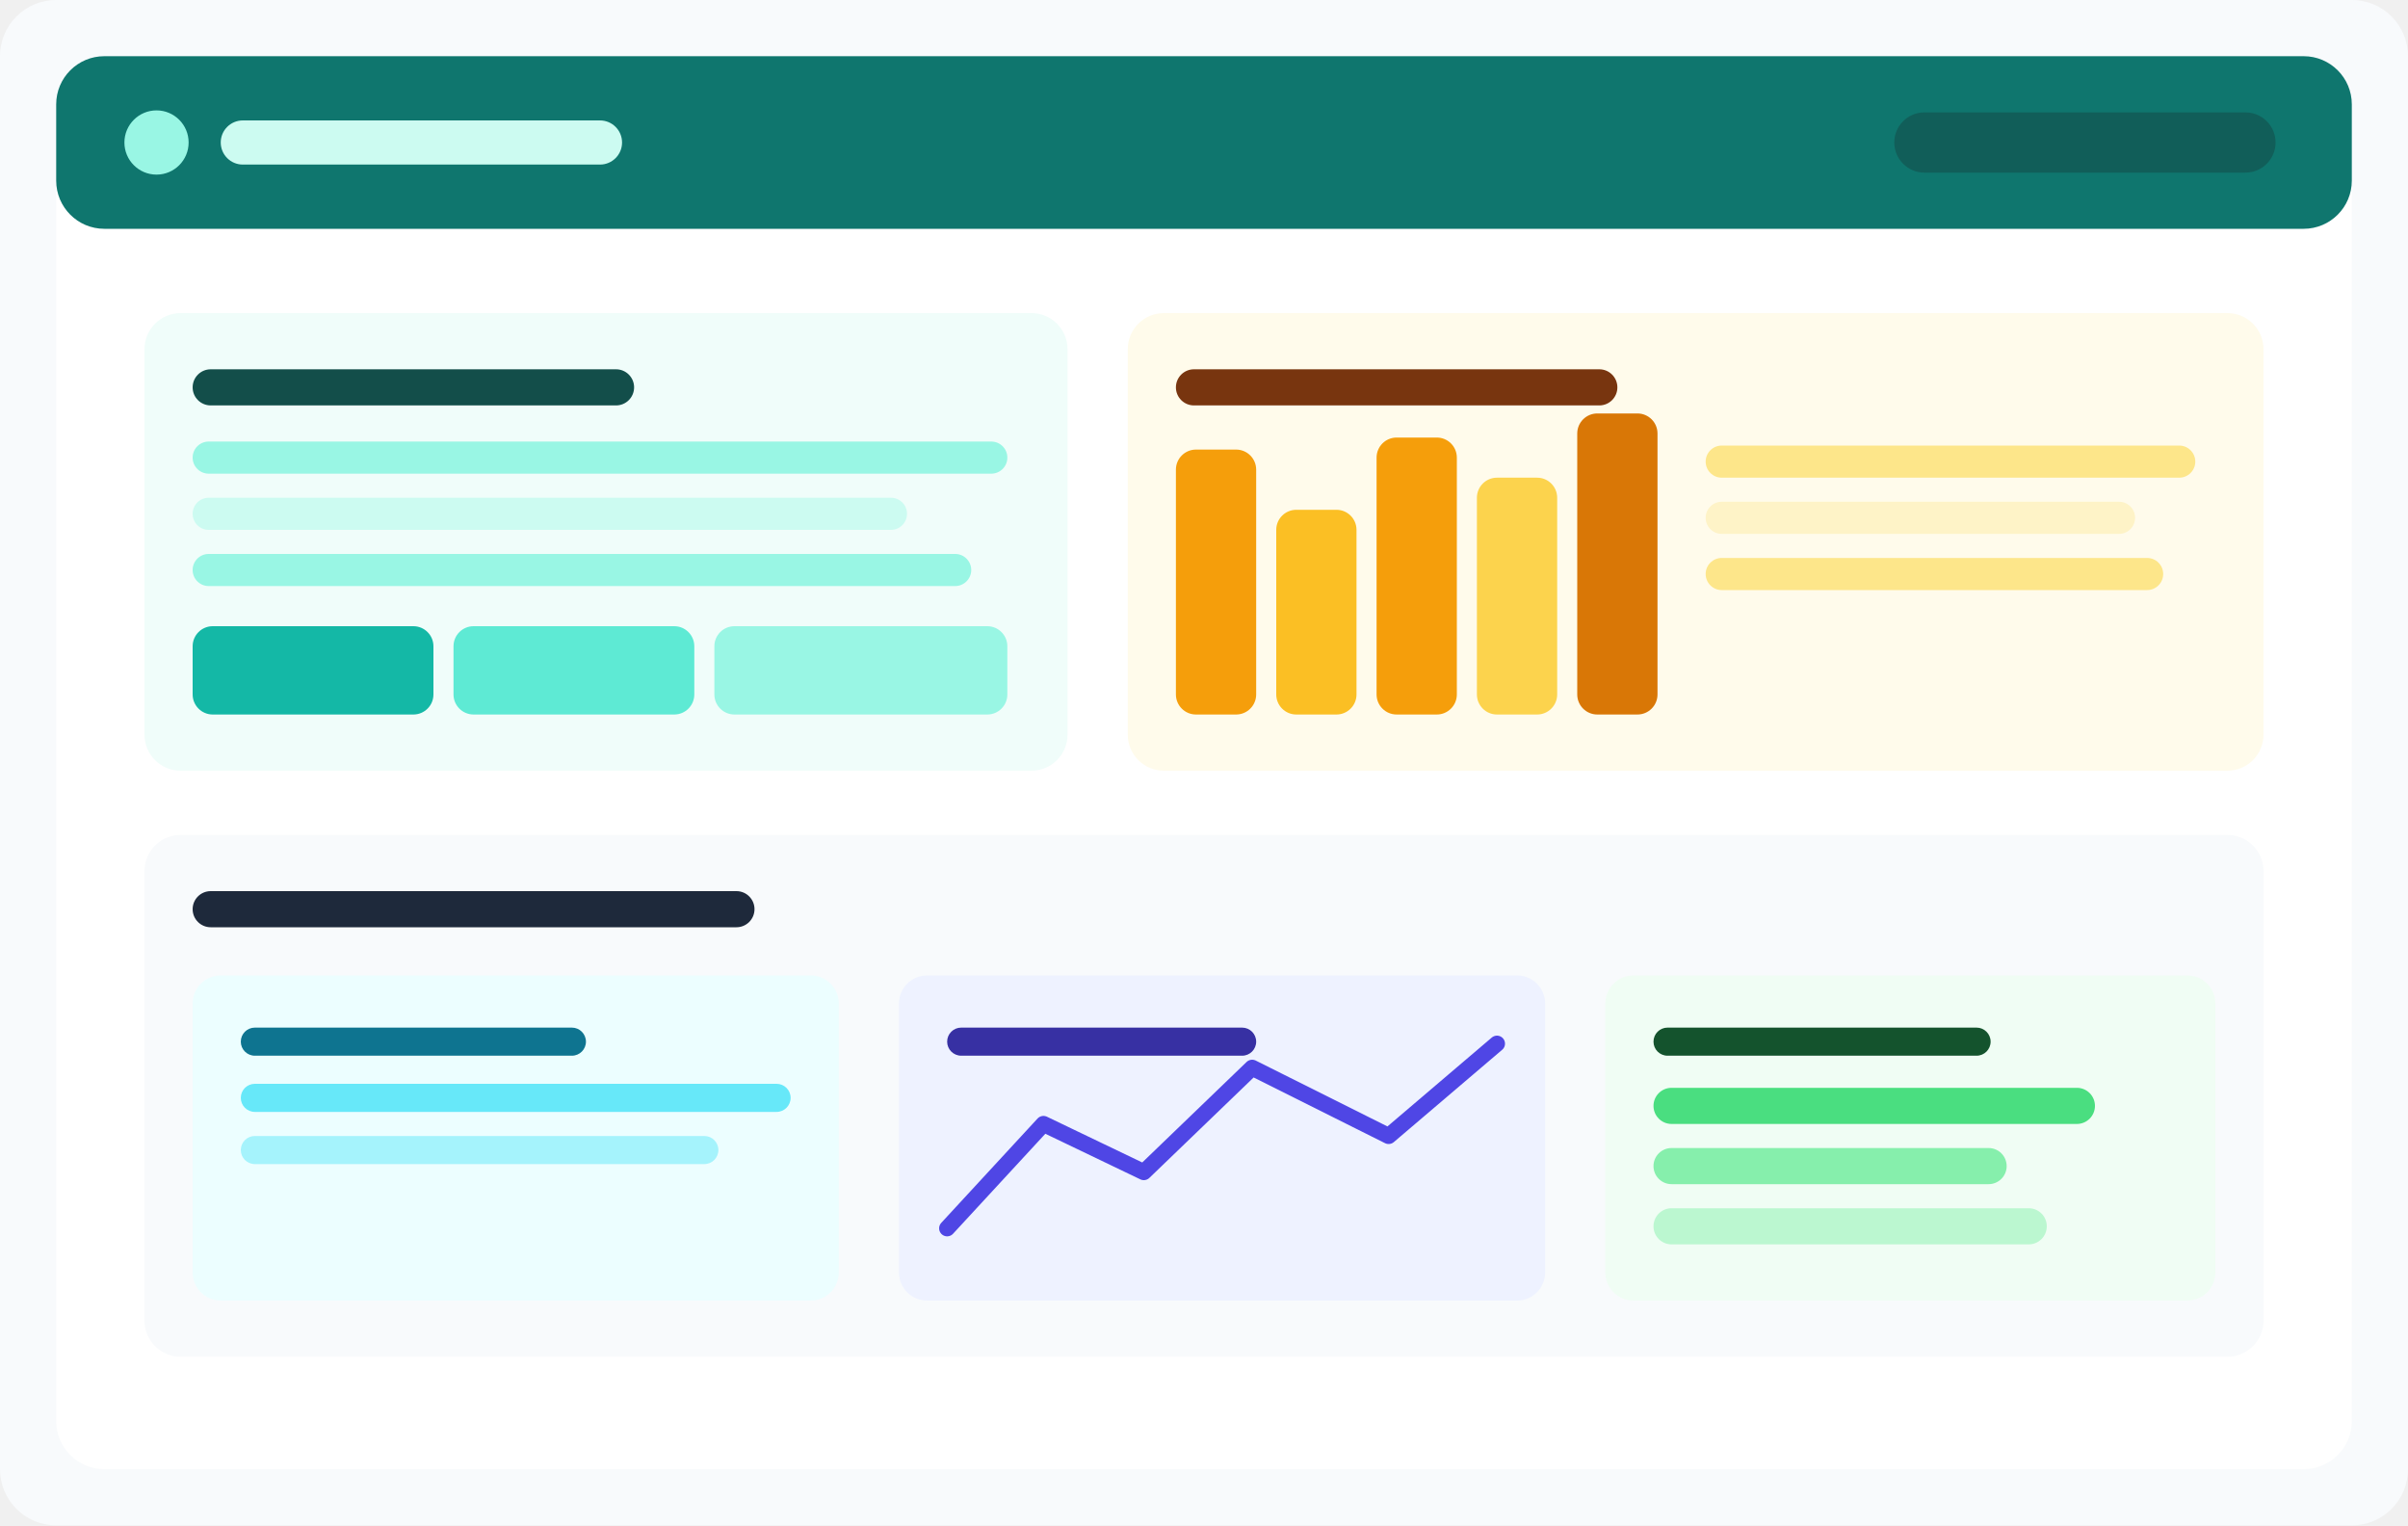
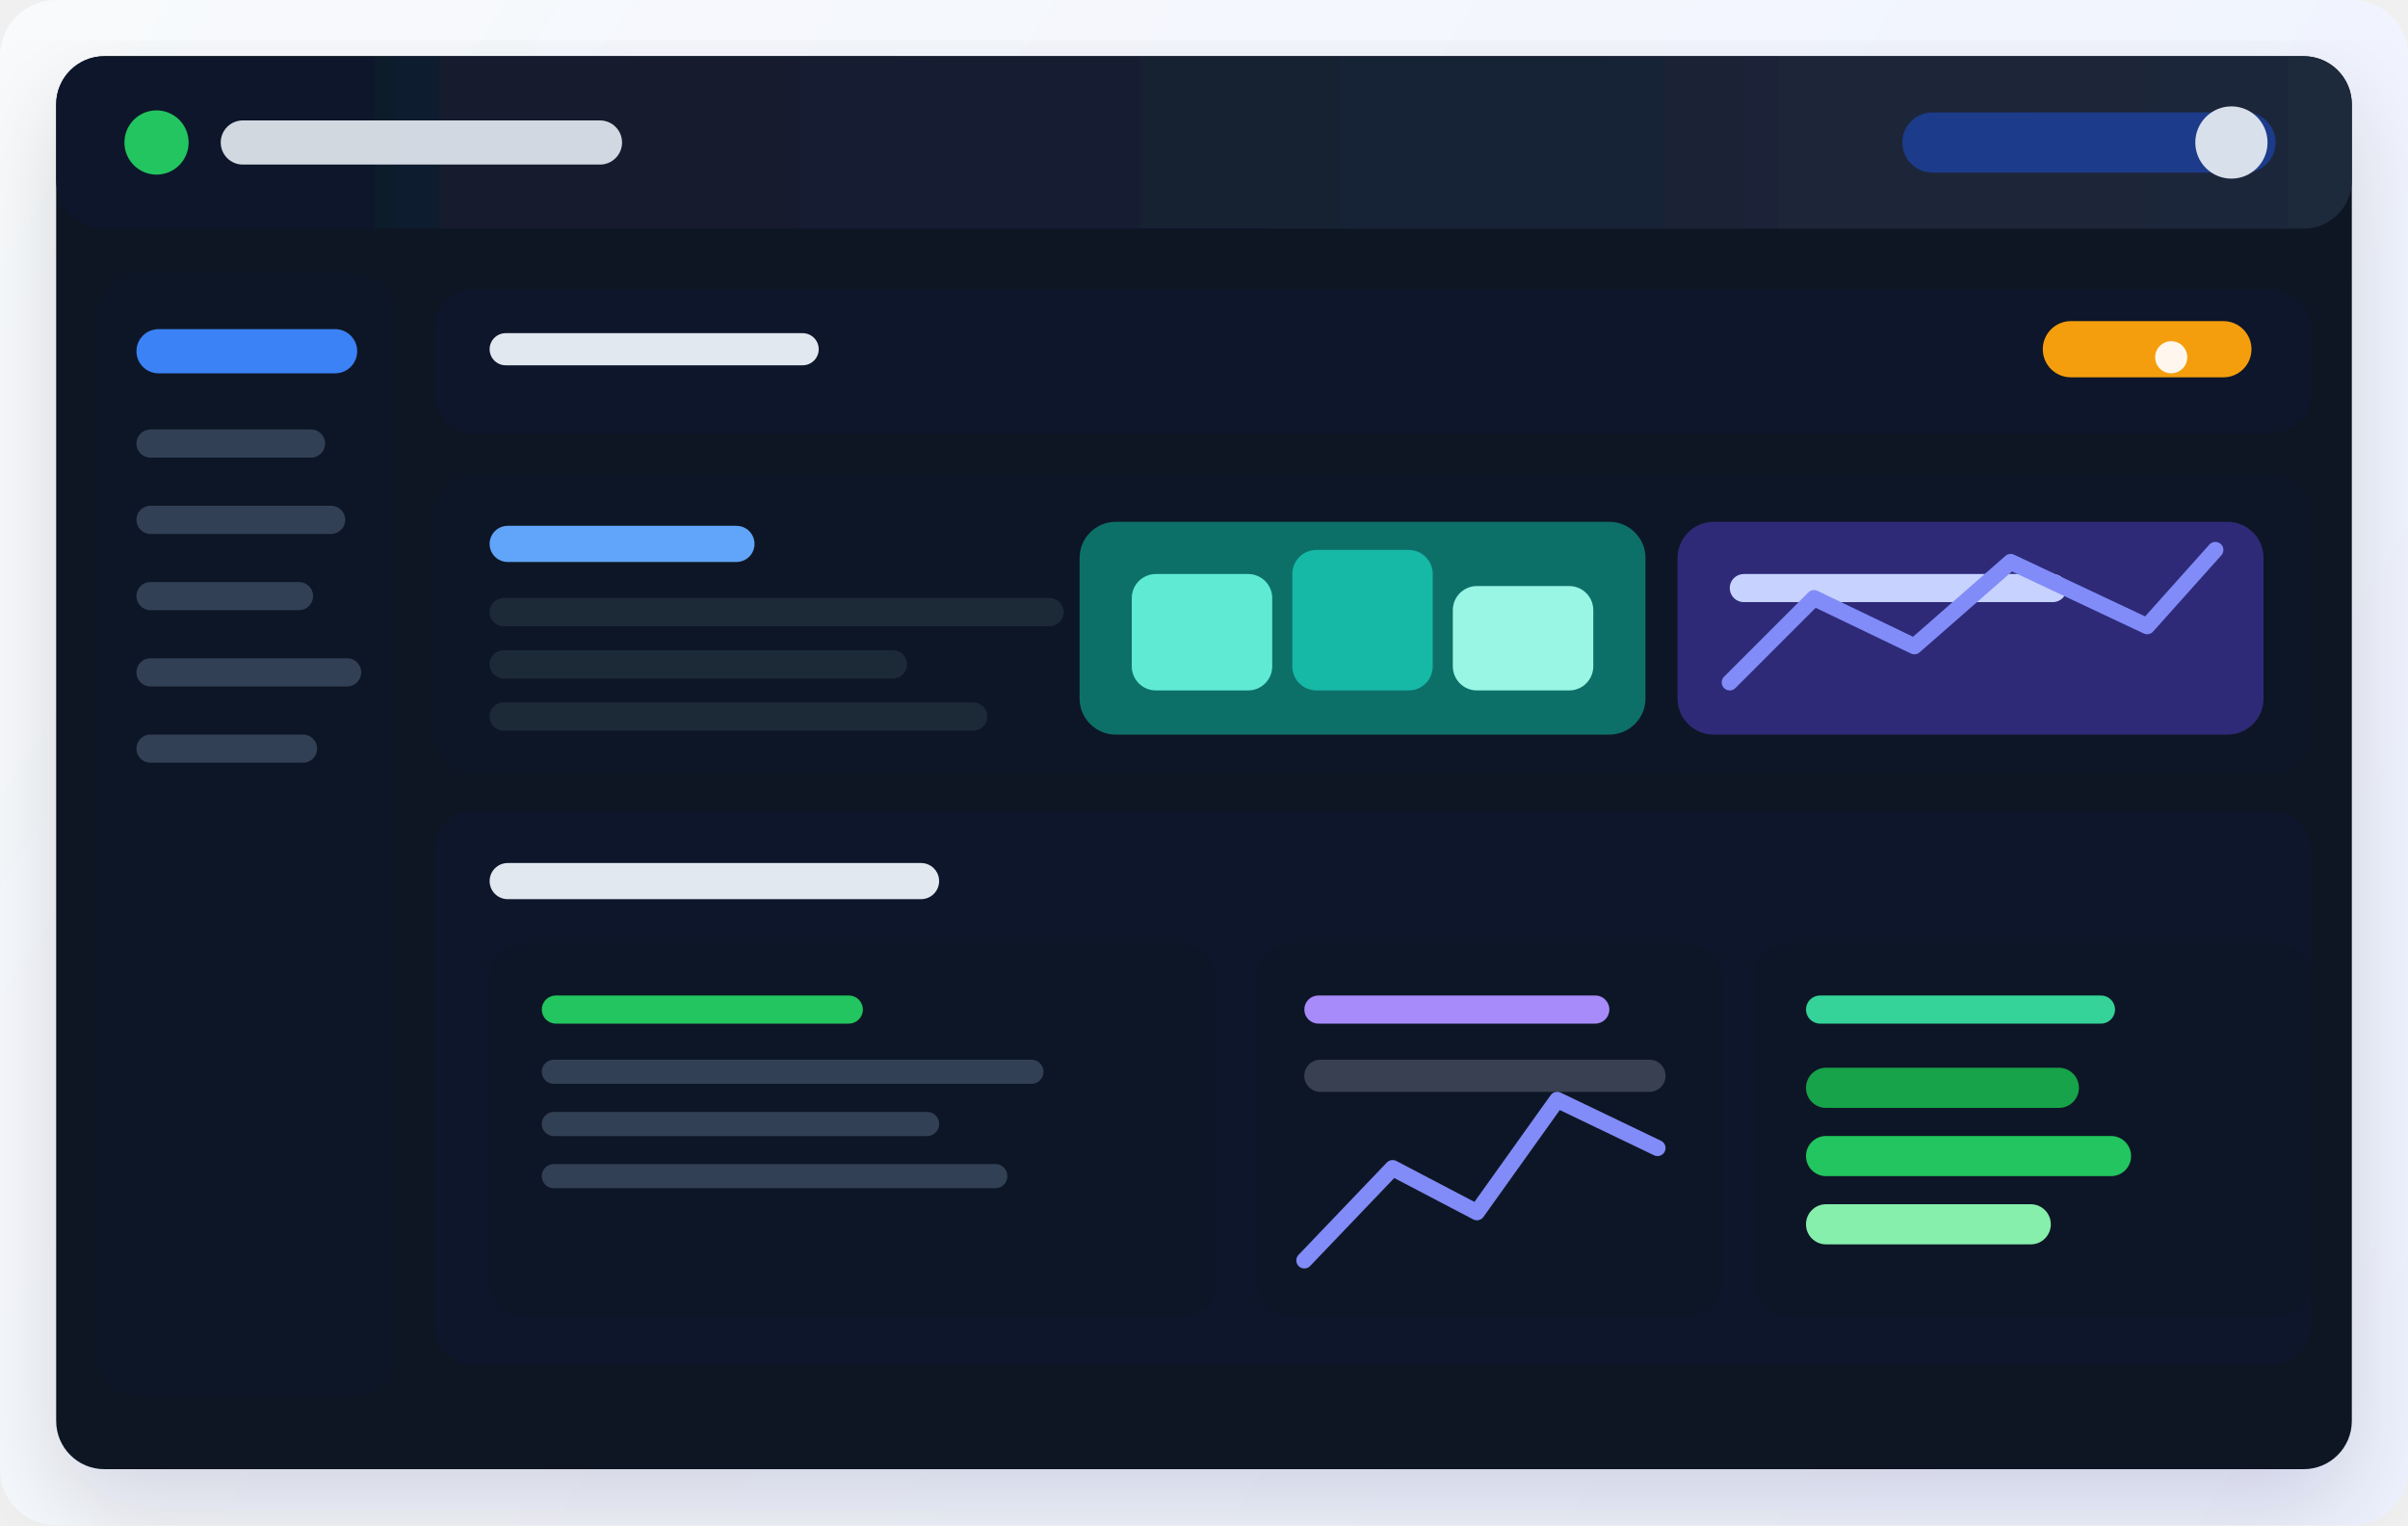
<svg xmlns="http://www.w3.org/2000/svg" width="1200" height="760" viewBox="0 0 1200 760" fill="none">
-   <rect width="1200" height="760" rx="28" fill="#F8FAFC" />
-   <rect x="28" y="28" width="1144" height="704" rx="24" fill="white" />
-   <rect x="28" y="28" width="1144" height="86" rx="24" fill="#0F766E" />
-   <circle cx="78" cy="71" r="16" fill="#99F6E4" />
-   <rect x="110" y="60" width="200" height="22" rx="11" fill="#CCFBF1" />
-   <rect x="944" y="56" width="190" height="30" rx="15" fill="#115E59" />
-   <rect x="72" y="156" width="460" height="228" rx="18" fill="#F0FDFA" />
-   <rect x="96" y="184" width="220" height="18" rx="9" fill="#134E4A" />
-   <rect x="96" y="220" width="406" height="16" rx="8" fill="#99F6E4" />
-   <rect x="96" y="248" width="356" height="16" rx="8" fill="#CCFBF1" />
-   <rect x="96" y="276" width="388" height="16" rx="8" fill="#99F6E4" />
-   <rect x="96" y="312" width="120" height="44" rx="10" fill="#14B8A6" />
-   <rect x="226" y="312" width="120" height="44" rx="10" fill="#5EEAD4" />
-   <rect x="356" y="312" width="146" height="44" rx="10" fill="#99F6E4" />
-   <rect x="562" y="156" width="566" height="228" rx="18" fill="#FFFBEB" />
-   <rect x="586" y="184" width="220" height="18" rx="9" fill="#78350F" />
-   <rect x="586" y="224" width="40" height="132" rx="10" fill="#F59E0B" />
-   <rect x="636" y="254" width="40" height="102" rx="10" fill="#FBBF24" />
-   <rect x="686" y="218" width="40" height="138" rx="10" fill="#F59E0B" />
-   <rect x="736" y="238" width="40" height="118" rx="10" fill="#FCD34D" />
-   <rect x="786" y="206" width="40" height="150" rx="10" fill="#D97706" />
-   <rect x="850" y="222" width="244" height="16" rx="8" fill="#FDE68A" />
-   <rect x="850" y="250" width="214" height="16" rx="8" fill="#FEF3C7" />
-   <rect x="850" y="278" width="228" height="16" rx="8" fill="#FDE68A" />
-   <rect x="72" y="416" width="1056" height="260" rx="18" fill="#F8FAFC" />
-   <rect x="96" y="444" width="280" height="18" rx="9" fill="#1E293B" />
-   <rect x="96" y="486" width="322" height="162" rx="14" fill="#ECFEFF" />
-   <rect x="120" y="512" width="172" height="14" rx="7" fill="#0E7490" />
-   <rect x="120" y="540" width="274" height="14" rx="7" fill="#67E8F9" />
-   <rect x="120" y="566" width="238" height="14" rx="7" fill="#A5F3FC" />
-   <rect x="448" y="486" width="322" height="162" rx="14" fill="#EEF2FF" />
-   <rect x="472" y="512" width="154" height="14" rx="7" fill="#3730A3" />
-   <path d="M472 612 L520 560 L570 584 L624 532 L692 566 L746 520" stroke="#4F46E5" stroke-width="8" stroke-linecap="round" stroke-linejoin="round" />
-   <rect x="800" y="486" width="304" height="162" rx="14" fill="#F0FDF4" />
-   <rect x="824" y="512" width="168" height="14" rx="7" fill="#14532D" />
-   <rect x="824" y="542" width="220" height="18" rx="9" fill="#4ADE80" />
-   <rect x="824" y="572" width="176" height="18" rx="9" fill="#86EFAC" />
-   <rect x="824" y="602" width="196" height="18" rx="9" fill="#BBF7D0" />
+   <defs>
+     <linearGradient id="bg" x1="0" y1="0" x2="1200" y2="760" gradientUnits="userSpaceOnUse">
+       <stop stop-color="#F8FAFC" />
+       <stop offset="1" stop-color="#EEF2FF" />
+     </linearGradient>
+     <linearGradient id="topbar" x1="28" y1="28" x2="1172" y2="28" gradientUnits="userSpaceOnUse">
+       <stop stop-color="#0F172A" />
+       <stop offset="1" stop-color="#1E293B" />
+     </linearGradient>
+     <linearGradient id="accent" x1="72" y1="156" x2="1128" y2="384" gradientUnits="userSpaceOnUse">
+       <stop stop-color="#14B8A6" />
+       <stop offset="1" stop-color="#2563EB" />
+     </linearGradient>
+     <filter id="shadow" x="0" y="0" width="1200" height="760" filterUnits="userSpaceOnUse">
+       <feDropShadow dx="0" dy="20" stdDeviation="24" flood-color="#0F172A" flood-opacity="0.14" />
+     </filter>
+   </defs>
+   <rect width="1200" height="760" rx="28" fill="url(#bg)" />
+   <g filter="url(#shadow)">
+     <rect x="28" y="28" width="1144" height="704" rx="24" fill="#0B1220" />
+     <rect x="28" y="28" width="1144" height="86" rx="24" fill="url(#topbar)" />
+     <circle cx="78" cy="71" r="16" fill="#22C55E" />
+     <rect x="110" y="60" width="200" height="22" rx="11" fill="#E2E8F0" opacity="0.92" />
+     <rect x="948" y="56" width="186" height="30" rx="15" fill="#1E3A8A" />
+     <circle cx="1112" cy="71" r="18" fill="#E2E8F0" opacity="0.95" />
+     <rect x="48" y="136" width="150" height="560" rx="22" fill="#111827" />
+     <rect x="68" y="164" width="110" height="22" rx="11" fill="#3B82F6" />
+     <rect x="68" y="214" width="94" height="14" rx="7" fill="#334155" />
+     <rect x="68" y="252" width="104" height="14" rx="7" fill="#334155" />
+     <rect x="68" y="290" width="88" height="14" rx="7" fill="#334155" />
+     <rect x="68" y="328" width="112" height="14" rx="7" fill="#334155" />
+     <rect x="68" y="366" width="90" height="14" rx="7" fill="#334155" />
+     <rect x="216" y="144" width="936" height="72" rx="20" fill="#0F172A" />
+     <rect x="244" y="166" width="164" height="16" rx="8" fill="#E2E8F0" />
+     <rect x="1018" y="160" width="104" height="28" rx="14" fill="#F59E0B" />
+     <circle cx="1082" cy="178" r="8" fill="#FFF7ED" />
+     <rect x="216" y="236" width="936" height="150" rx="20" fill="#111827" />
+     <rect x="244" y="262" width="132" height="18" rx="9" fill="#60A5FA" />
+     <rect x="244" y="298" width="286" height="14" rx="7" fill="#1F2937" />
+     <rect x="244" y="324" width="208" height="14" rx="7" fill="#1F2937" />
+     <rect x="244" y="350" width="248" height="14" rx="7" fill="#1F2937" />
+     <rect x="538" y="260" width="282" height="106" rx="18" fill="#0F766E" opacity="0.92" />
+     <rect x="564" y="286" width="70" height="58" rx="12" fill="#5EEAD4" />
+     <rect x="644" y="274" width="70" height="70" rx="12" fill="#14B8A6" />
+     <rect x="724" y="292" width="70" height="52" rx="12" fill="#99F6E4" />
+     <rect x="836" y="260" width="292" height="106" rx="18" fill="#312E81" opacity="0.9" />
+     <rect x="862" y="286" width="168" height="14" rx="7" fill="#C7D2FE" />
+     <path d="M862 340 L904 298 L954 322 L1002 280 L1070 312 L1104 274" stroke="#818CF8" stroke-width="8" stroke-linecap="round" stroke-linejoin="round" />
+     <rect x="216" y="404" width="936" height="276" rx="20" fill="#0F172A" />
+     <rect x="244" y="430" width="224" height="18" rx="9" fill="#E2E8F0" />
+     <rect x="244" y="470" width="362" height="186" rx="18" fill="#111827" />
+     <rect x="270" y="496" width="160" height="14" rx="7" fill="#22C55E" />
+     <rect x="270" y="528" width="250" height="12" rx="6" fill="#334155" />
+     <rect x="270" y="554" width="198" height="12" rx="6" fill="#334155" />
+     <rect x="270" y="580" width="232" height="12" rx="6" fill="#334155" />
+     <rect x="626" y="470" width="232" height="186" rx="18" fill="#111827" />
+     <rect x="650" y="496" width="152" height="14" rx="7" fill="#A78BFA" />
+     <rect x="650" y="528" width="180" height="16" rx="8" fill="#374151" />
+     <path d="M650 628 L694 582 L736 604 L776 548 L826 572" stroke="#818CF8" stroke-width="8" stroke-linecap="round" stroke-linejoin="round" />
+     <rect x="874" y="470" width="278" height="186" rx="18" fill="#111827" />
+     <rect x="900" y="496" width="154" height="14" rx="7" fill="#34D399" />
+     <rect x="900" y="532" width="136" height="20" rx="10" fill="#16A34A" />
+     <rect x="900" y="566" width="162" height="20" rx="10" fill="#22C55E" />
+     <rect x="900" y="600" width="122" height="20" rx="10" fill="#86EFAC" />
+   </g>
</svg>
